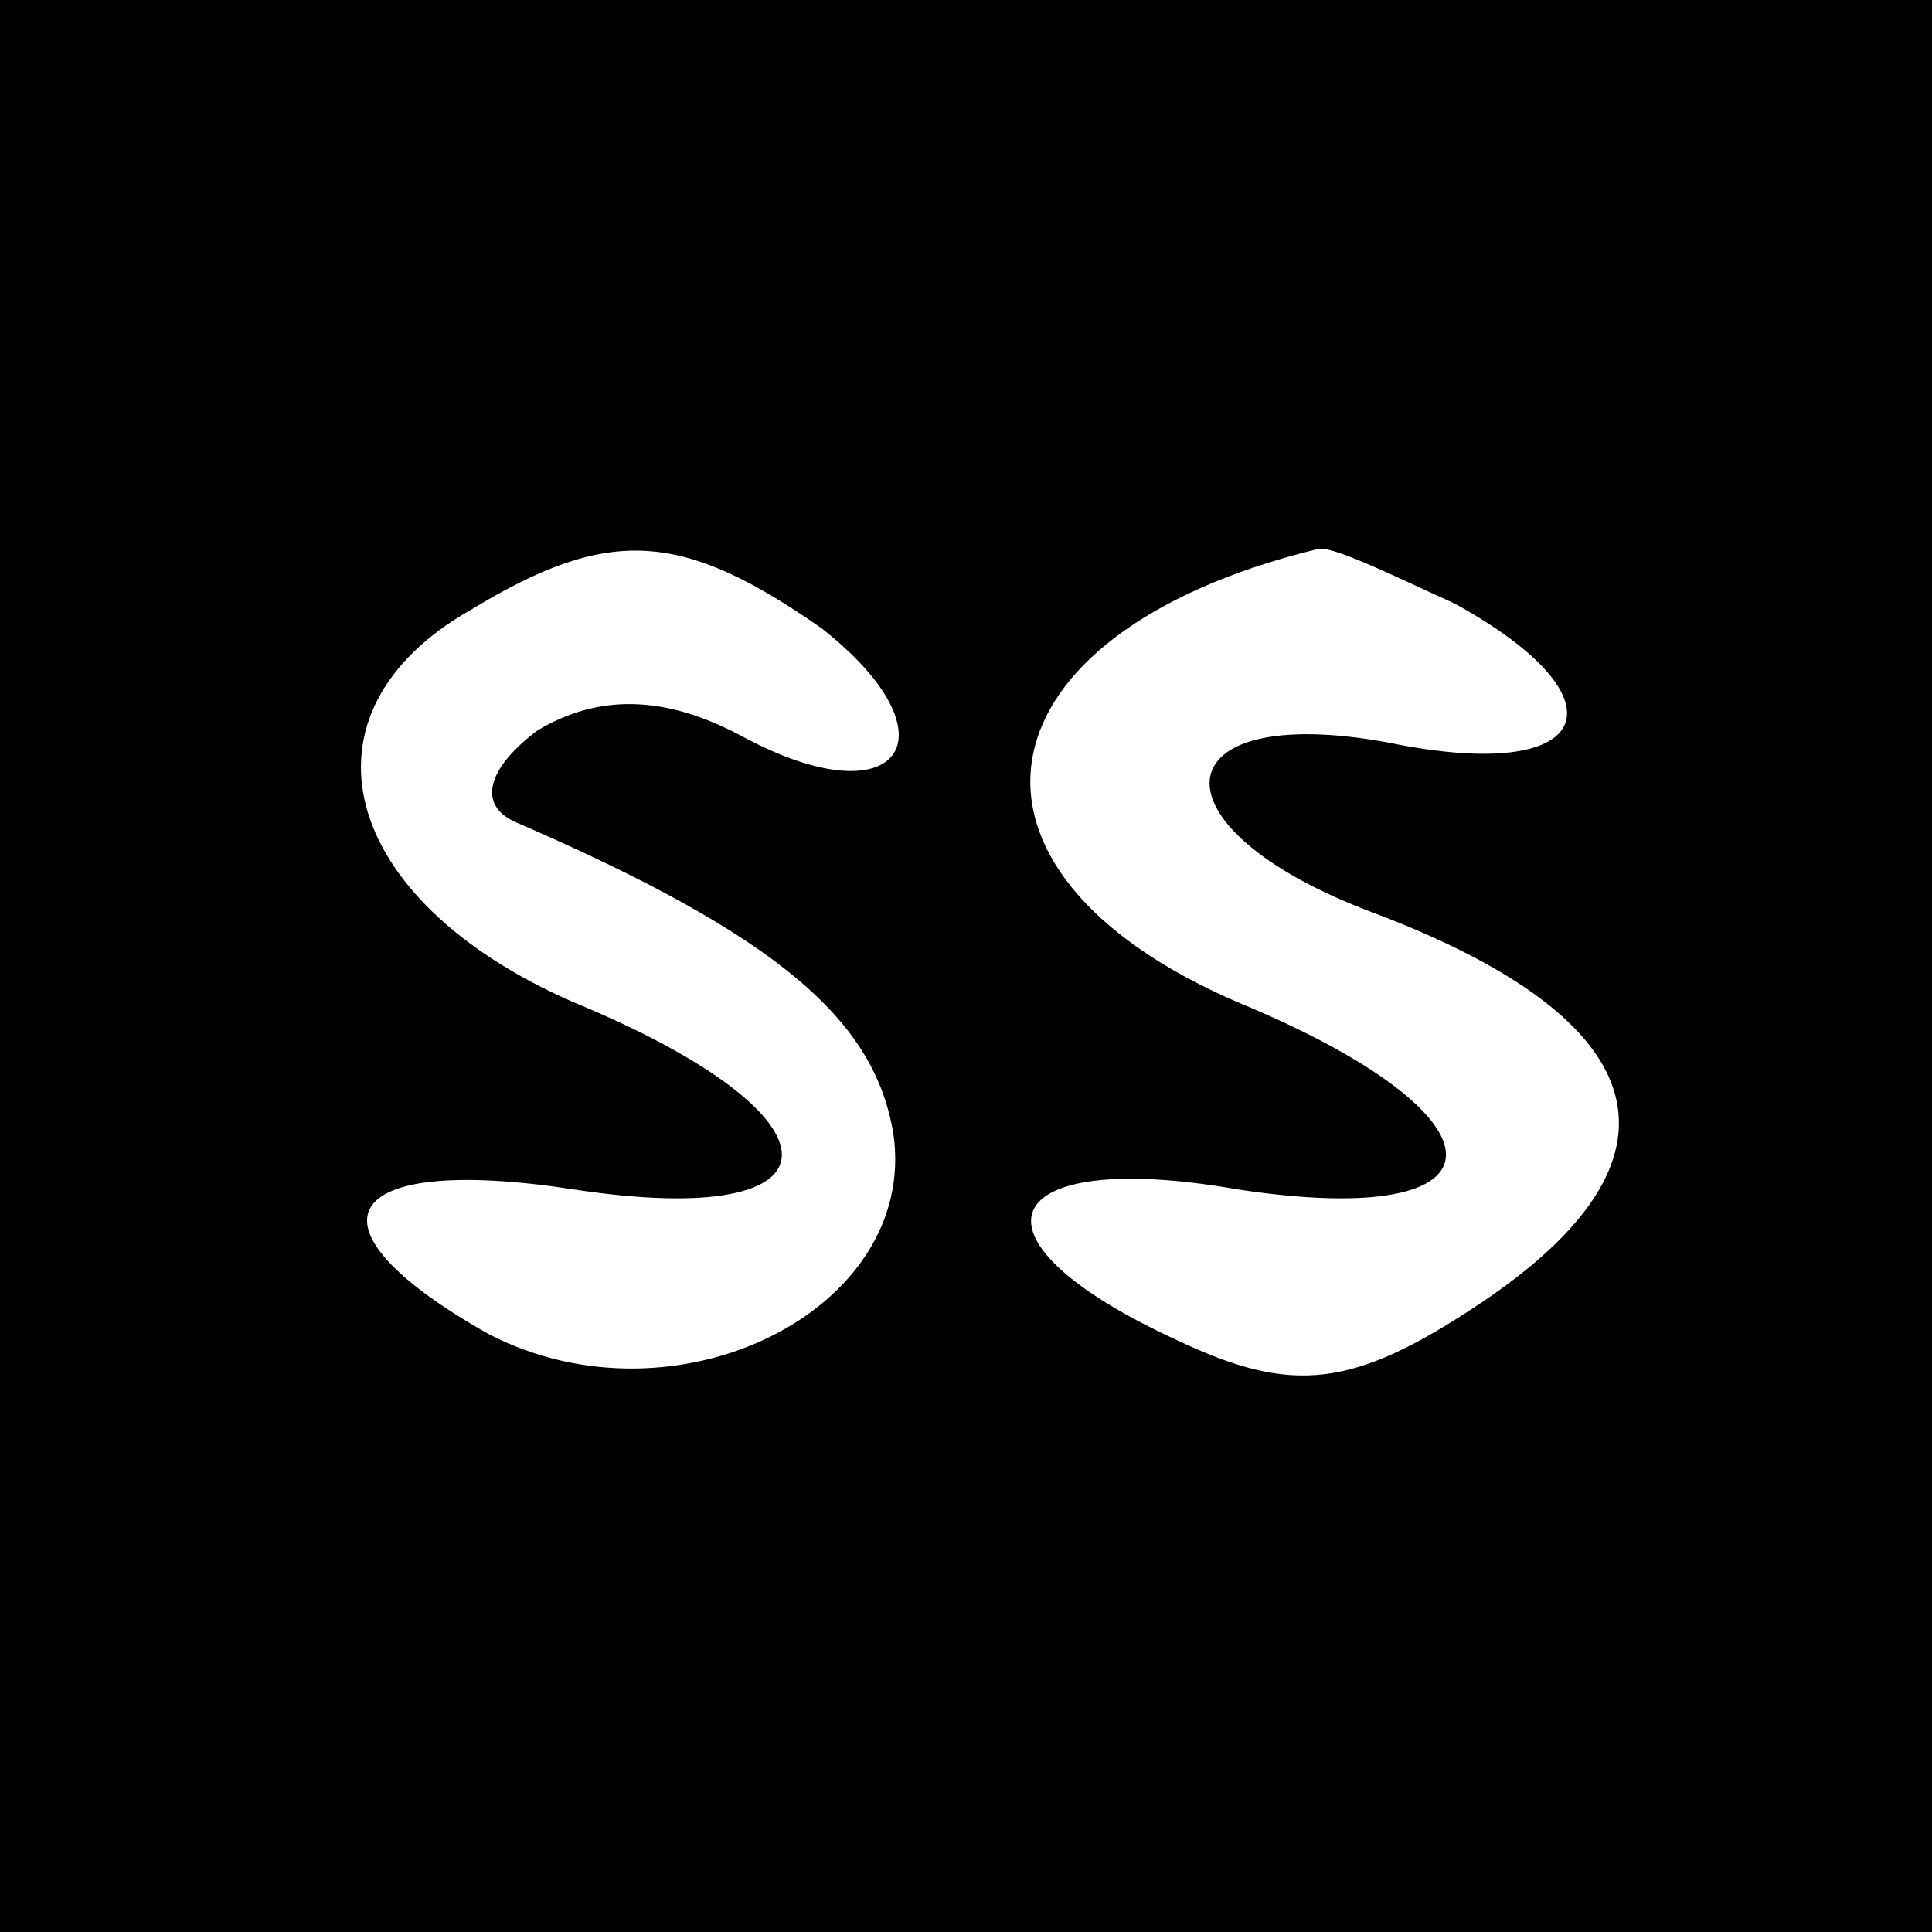
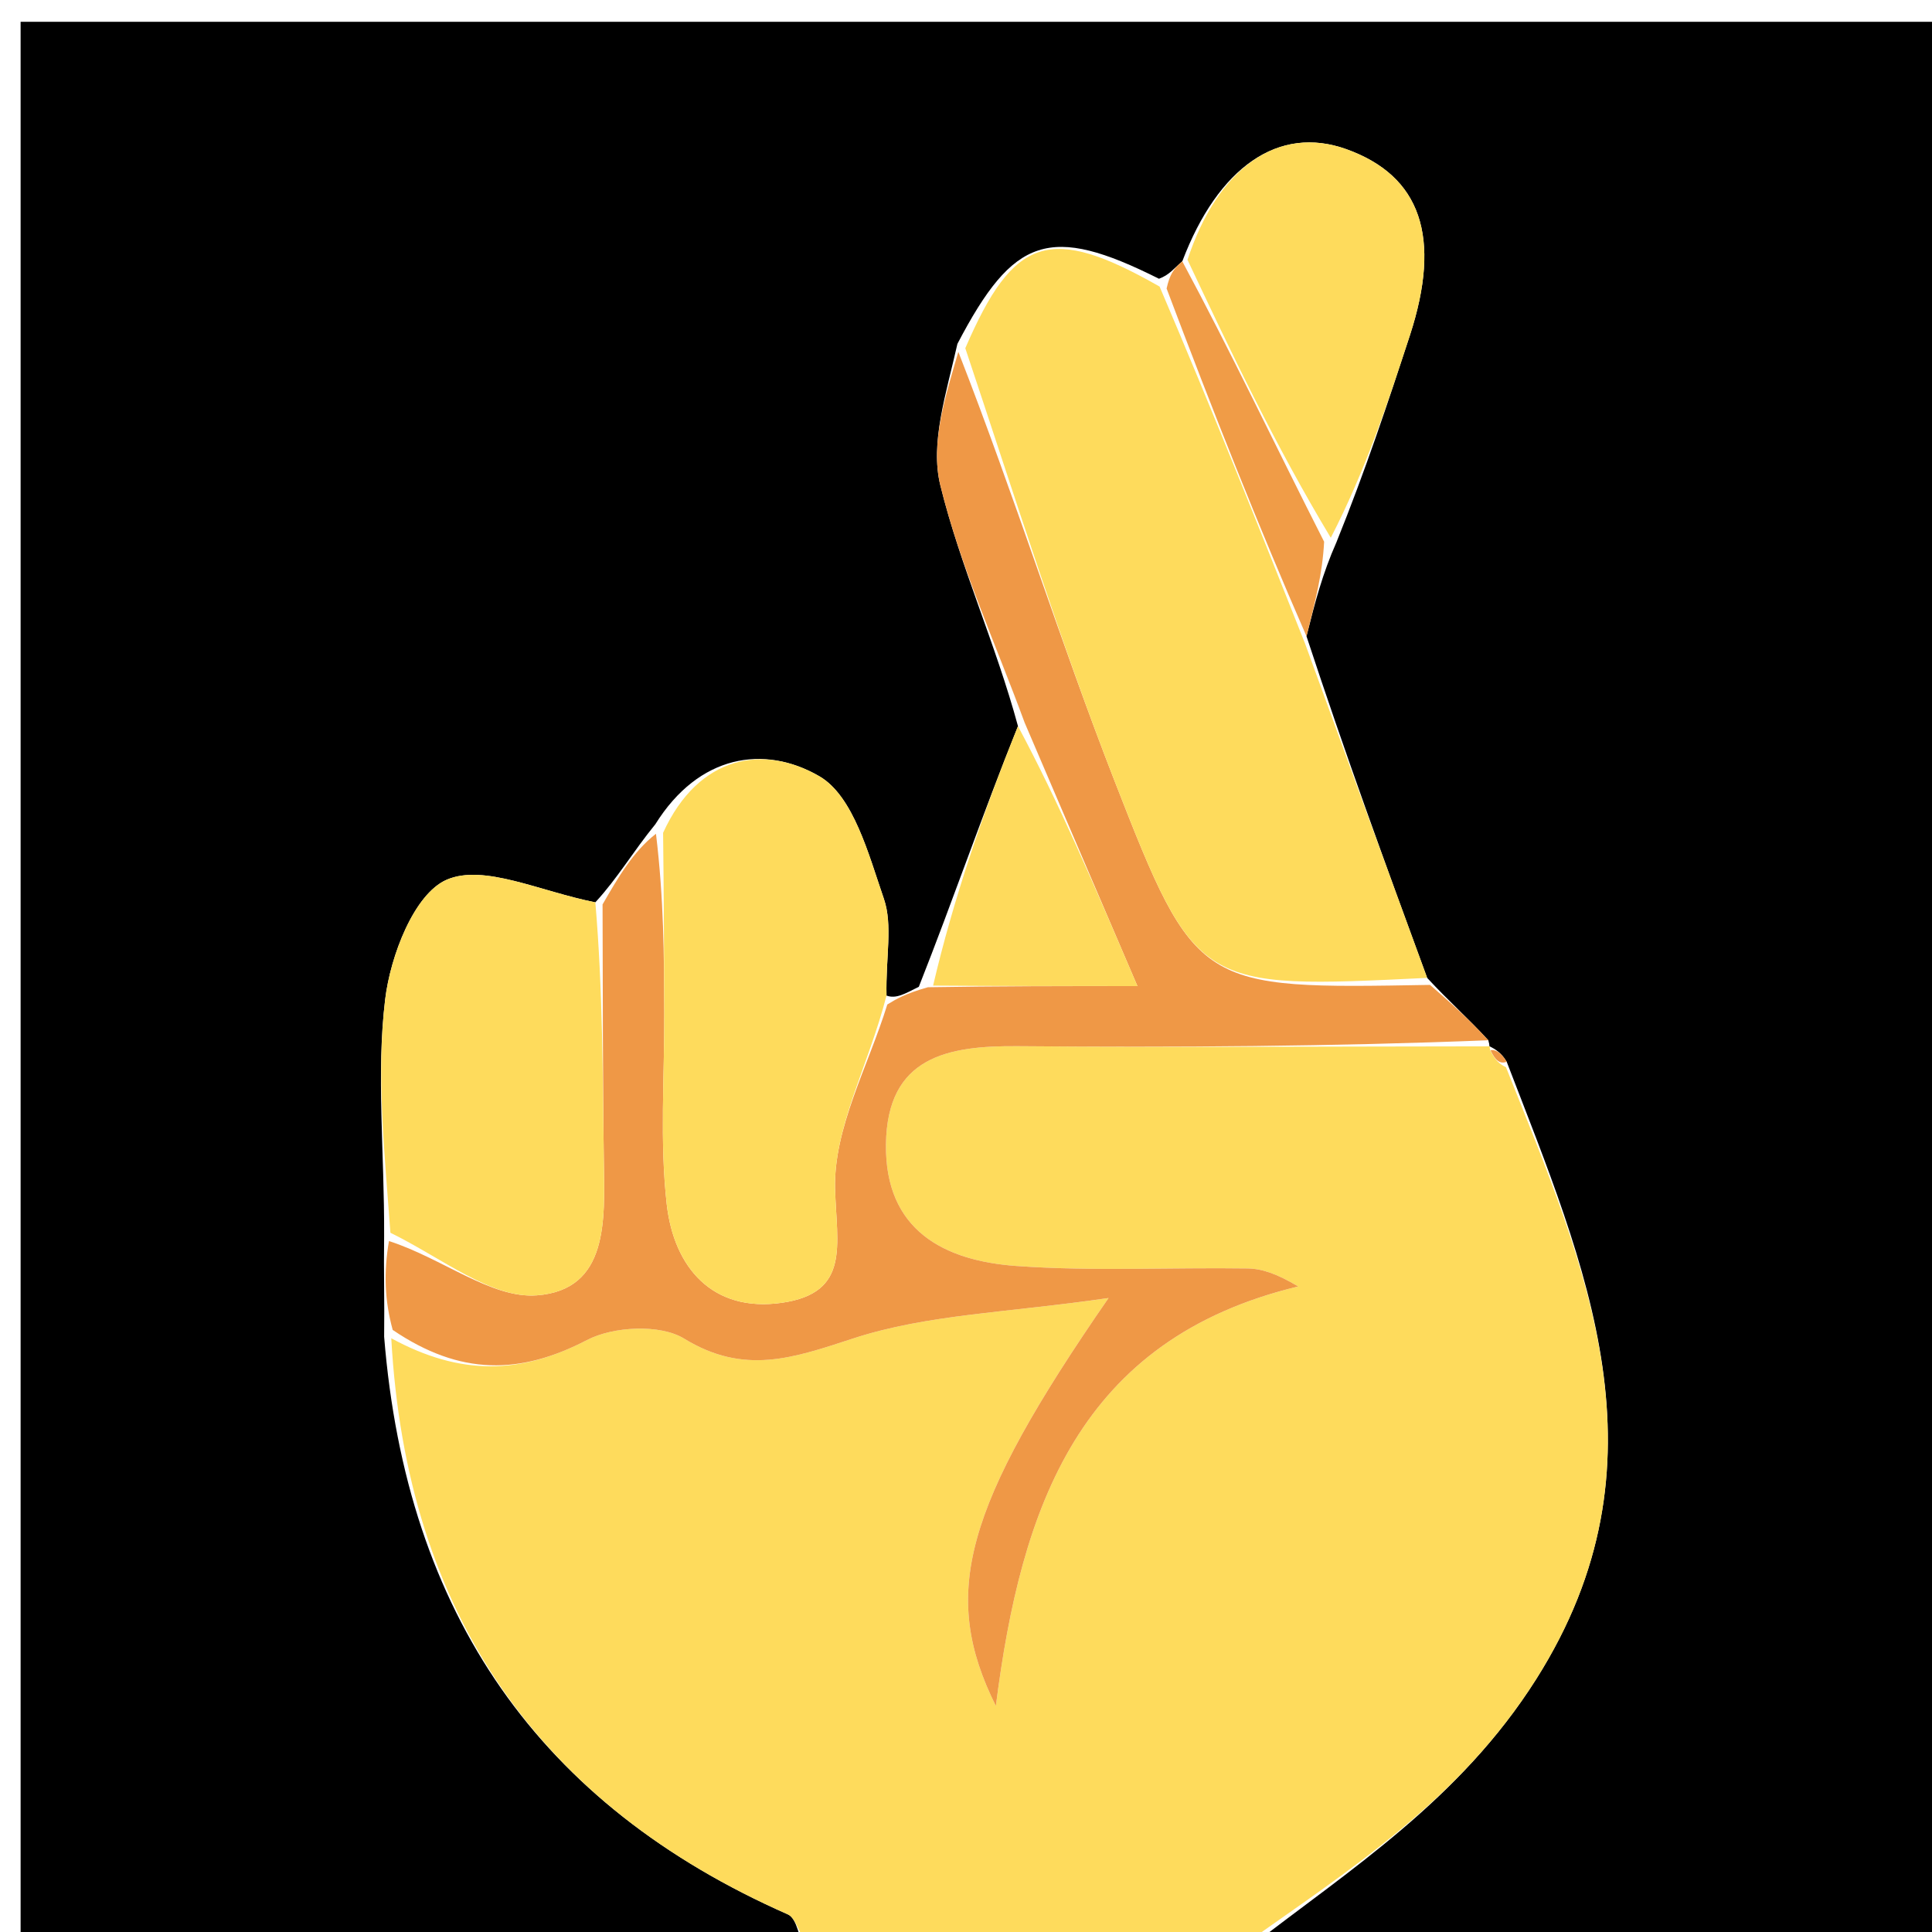
- <svg xmlns="http://www.w3.org/2000/svg" version="1.0" width="32pt" height="32pt" viewBox="0 0 32 32" preserveAspectRatio="xMidYMid meet">
-   <g transform="translate(0,32) scale(0.1,-0.1)" fill="#000000" stroke="none">
-     <path d="M0 160 l0 -160 160 0 160 0 0 160 0 160 -160 0 -160 0 0 -160z m136 56 c23 -18 13 -32 -13 -18 -13 7 -24 7 -34 1 -8 -6 -10 -12 -4 -15 44 -19 60 -33 63 -52 4 -29 -36 -49 -67 -33 -32 18 -25 30 14 24 46 -7 46 12 0 31 -39 17 -47 48 -17 65 23 14 35 13 58 -3z m105 4 c29 -16 23 -30 -11 -23 -38 7 -40 -14 -3 -28 48 -18 54 -41 18 -65 -21 -14 -31 -15 -50 -6 -37 17 -30 32 10 25 46 -7 46 12 0 31 -51 22 -44 61 13 75 2 1 12 -4 23 -9z" />
-   </g>
+ <svg xmlns="http://www.w3.org/2000/svg" version="1.1" id="Layer_1" x="0px" y="0px" width="100%" viewBox="0 0 96 96" enable-background="new 0 0 96 96" xml:space="preserve">
+   <path fill="#000000" opacity="1" stroke="none" d=" M40,97   C27.016,97 14.031,97 1.024,97   C1.024,65.054 1.024,33.109 1.024,1.082   C32.907,1.082 64.814,1.082 96.86,1.082   C96.86,33 96.86,65 96.86,97   C85.577,97 74.257,97 62.141,96.721   C67.039,92.918 72.527,89.456 76.336,83.431   C83.132,72.683 78.797,62.976 74.866,52.757   C74.602,52.31 74.303,52.133 73.999,51.98   C73.993,52.005 74.042,51.992 73.953,51.69   C72.929,50.572 71.993,49.755 70.915,48.591   C68.797,42.821 66.822,37.399 64.919,31.616   C65.353,29.884 65.714,28.512 66.406,26.946   C67.844,23.388 68.961,20.027 70.058,16.661   C71.645,11.786 70.602,8.743 66.906,7.414   C63.535,6.203 60.525,8.296 58.747,12.986   C58.305,13.357 58.121,13.652 57.589,13.851   C52.162,11.131 50.368,11.737 47.573,17.087   C47.017,19.562 46.204,22.006 46.726,24.121   C47.719,28.149 49.474,31.988 50.583,36.083   C48.806,40.491 47.359,44.722 45.656,49.033   C44.963,49.379 44.527,49.646 44.05,49.47   C44.007,47.562 44.37,45.968 43.918,44.656   C43.163,42.465 42.408,39.554 40.712,38.571   C37.98,36.988 34.727,37.486 32.563,40.957   C31.453,42.317 30.697,43.628 29.582,44.836   C26.839,44.297 24.043,42.912 22.195,43.713   C20.577,44.415 19.398,47.497 19.138,49.662   C18.69,53.393 19.106,57.228 19.087,61.432   C19.062,63.232 19.111,64.621 19.088,66.424   C20.197,80.203 26.802,89.684 39.149,95.125   C39.617,95.331 39.724,96.356 40,97  z" />
+   <path fill="#FEDB5C" opacity="1" stroke="none" d=" M74.831,53.028   C78.797,62.976 83.132,72.683 76.336,83.431   C72.527,89.456 67.039,92.918 61.672,96.721   C54.979,97 47.958,97 40.469,97   C39.724,96.356 39.617,95.331 39.149,95.125   C26.802,89.684 20.197,80.203 19.442,66.498   C22.875,68.362 25.843,68.315 29.167,66.586   C30.479,65.903 32.801,65.785 33.989,66.512   C36.999,68.356 39.425,67.475 42.426,66.497   C46.07,65.309 50.075,65.227 55.083,64.498   C47.87,74.931 46.72,79.213 49.484,84.769   C50.743,74.869 53.613,66.541 64.508,63.923   C63.46,63.302 62.726,63.04 61.988,63.029   C58.162,62.972 54.32,63.179 50.512,62.907   C46.906,62.649 43.966,61.131 44.023,56.858   C44.08,52.508 47.075,51.954 50.582,51.984   C58.401,52.05 66.222,51.997 74.042,51.992   C74.042,51.992 73.993,52.005 74.056,52.211   C74.297,52.688 74.534,52.892 74.831,53.028  z" />
+   <path fill="#EF9846" opacity="1" stroke="none" d=" M73.953,51.69   C66.222,51.997 58.401,52.05 50.582,51.984   C47.075,51.954 44.08,52.508 44.023,56.858   C43.966,61.131 46.906,62.649 50.512,62.907   C54.32,63.179 58.162,62.972 61.988,63.029   C62.726,63.04 63.46,63.302 64.508,63.923   C53.613,66.541 50.743,74.869 49.484,84.769   C46.72,79.213 47.87,74.931 55.083,64.498   C50.075,65.227 46.07,65.309 42.426,66.497   C39.425,67.475 36.999,68.356 33.989,66.512   C32.801,65.785 30.479,65.903 29.167,66.586   C25.843,68.315 22.875,68.362 19.513,66.083   C19.111,64.621 19.062,63.232 19.327,61.667   C21.989,62.524 24.413,64.535 26.673,64.365   C30.253,64.095 30.044,60.61 30.005,57.751   C29.945,53.481 29.958,49.21 29.941,44.94   C30.697,43.628 31.453,42.317 32.595,41.429   C32.989,44.686 32.995,47.519 33.007,50.352   C33.02,53.518 32.776,56.714 33.13,59.842   C33.486,62.98 35.402,65.224 38.841,64.736   C42.272,64.248 41.572,61.863 41.495,59.092   C41.41,56.059 43.147,52.975 44.09,49.913   C44.527,49.646 44.963,49.379 46.109,49.055   C49.666,48.998 52.513,48.998 56.518,48.998   C54.324,43.873 52.619,39.89 50.913,35.906   C49.474,31.988 47.719,28.149 46.726,24.121   C46.204,22.006 47.017,19.562 47.619,17.483   C50.446,24.729 52.668,31.841 55.368,38.768   C59.433,49.195 59.575,49.139 71.058,48.939   C71.993,49.755 72.929,50.572 73.953,51.69  z" />
+   <path fill="#FEDB5C" opacity="1" stroke="none" d=" M70.915,48.591   C59.575,49.139 59.433,49.195 55.368,38.768   C52.668,31.841 50.446,24.729 47.965,17.303   C50.368,11.737 52.162,11.131 57.62,14.24   C60.282,20.476 62.565,26.226 64.847,31.976   C66.822,37.399 68.797,42.821 70.915,48.591  z" />
+   <path fill="#FEDB5C" opacity="1" stroke="none" d=" M44.05,49.47   C43.147,52.975 41.41,56.059 41.495,59.092   C41.572,61.863 42.272,64.248 38.841,64.736   C35.402,65.224 33.486,62.98 33.13,59.842   C32.776,56.714 33.02,53.518 33.007,50.352   C32.995,47.519 32.989,44.686 32.949,41.381   C34.727,37.486 37.98,36.988 40.712,38.571   C42.408,39.554 43.163,42.465 43.918,44.656   C44.37,45.968 44.007,47.562 44.05,49.47  z" />
+   <path fill="#FEDB5C" opacity="1" stroke="none" d=" M29.582,44.836   C29.958,49.21 29.945,53.481 30.005,57.751   C30.044,60.61 30.253,64.095 26.673,64.365   C24.413,64.535 21.989,62.524 19.4,61.255   C19.106,57.228 18.69,53.393 19.138,49.662   C19.398,47.497 20.577,44.415 22.195,43.713   C24.043,42.912 26.839,44.297 29.582,44.836  z" />
+   <path fill="#FEDB5C" opacity="1" stroke="none" d=" M59.005,12.909   C60.525,8.296 63.535,6.203 66.906,7.414   C70.602,8.743 71.645,11.786 70.058,16.661   C68.961,20.027 67.844,23.388 66.126,26.722   C63.345,22.098 61.175,17.504 59.005,12.909  z" />
+   <path fill="#FEDA5C" opacity="1" stroke="none" d=" M50.583,36.083   C52.619,39.89 54.324,43.873 56.518,48.998   C52.513,48.998 49.666,48.998 46.365,48.975   C47.359,44.722 48.806,40.491 50.583,36.083  z" />
+   <path fill="#F09C47" opacity="1" stroke="none" d=" M58.747,12.986   C61.175,17.504 63.345,22.098 65.795,26.917   C65.714,28.512 65.353,29.884 64.919,31.616   C62.565,26.226 60.282,20.476 57.968,14.336   C58.121,13.652 58.305,13.357 58.747,12.986  z" />
+   <path fill="#EF9846" opacity="1" stroke="none" d=" M74.866,52.757   C74.534,52.892 74.297,52.688 74.061,52.186   C74.303,52.133 74.602,52.31 74.866,52.757  z" />
</svg>
